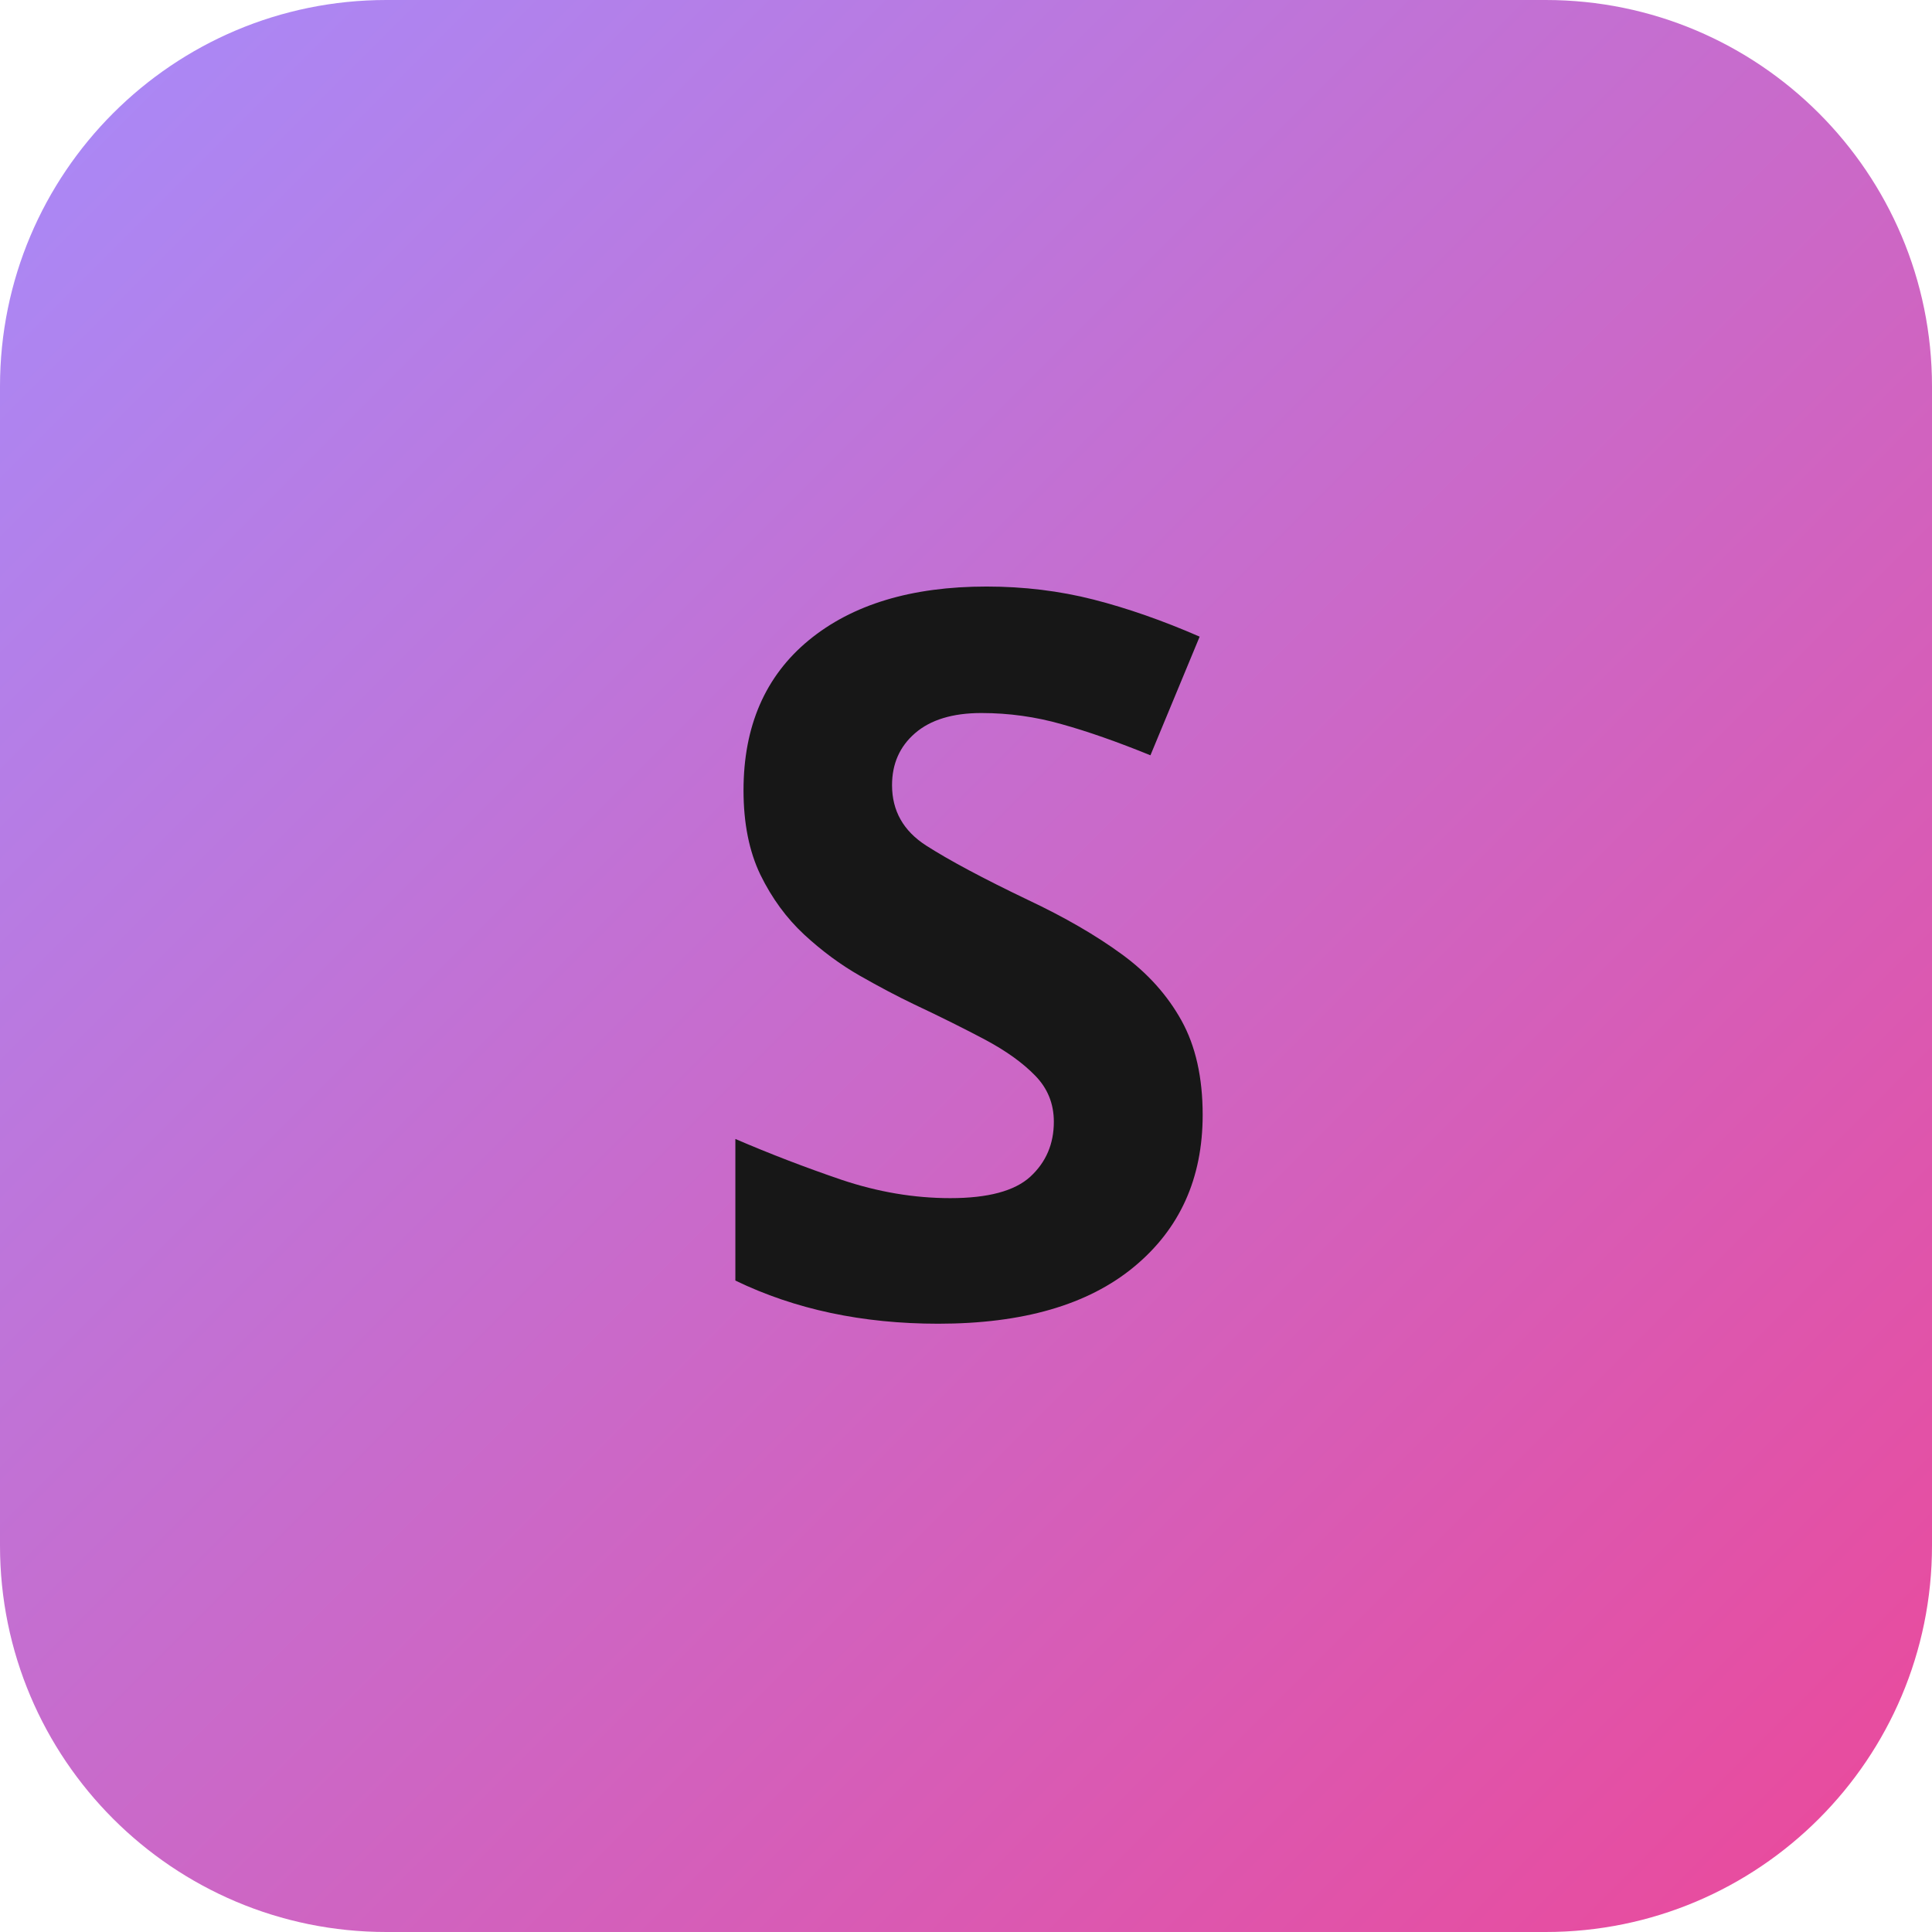
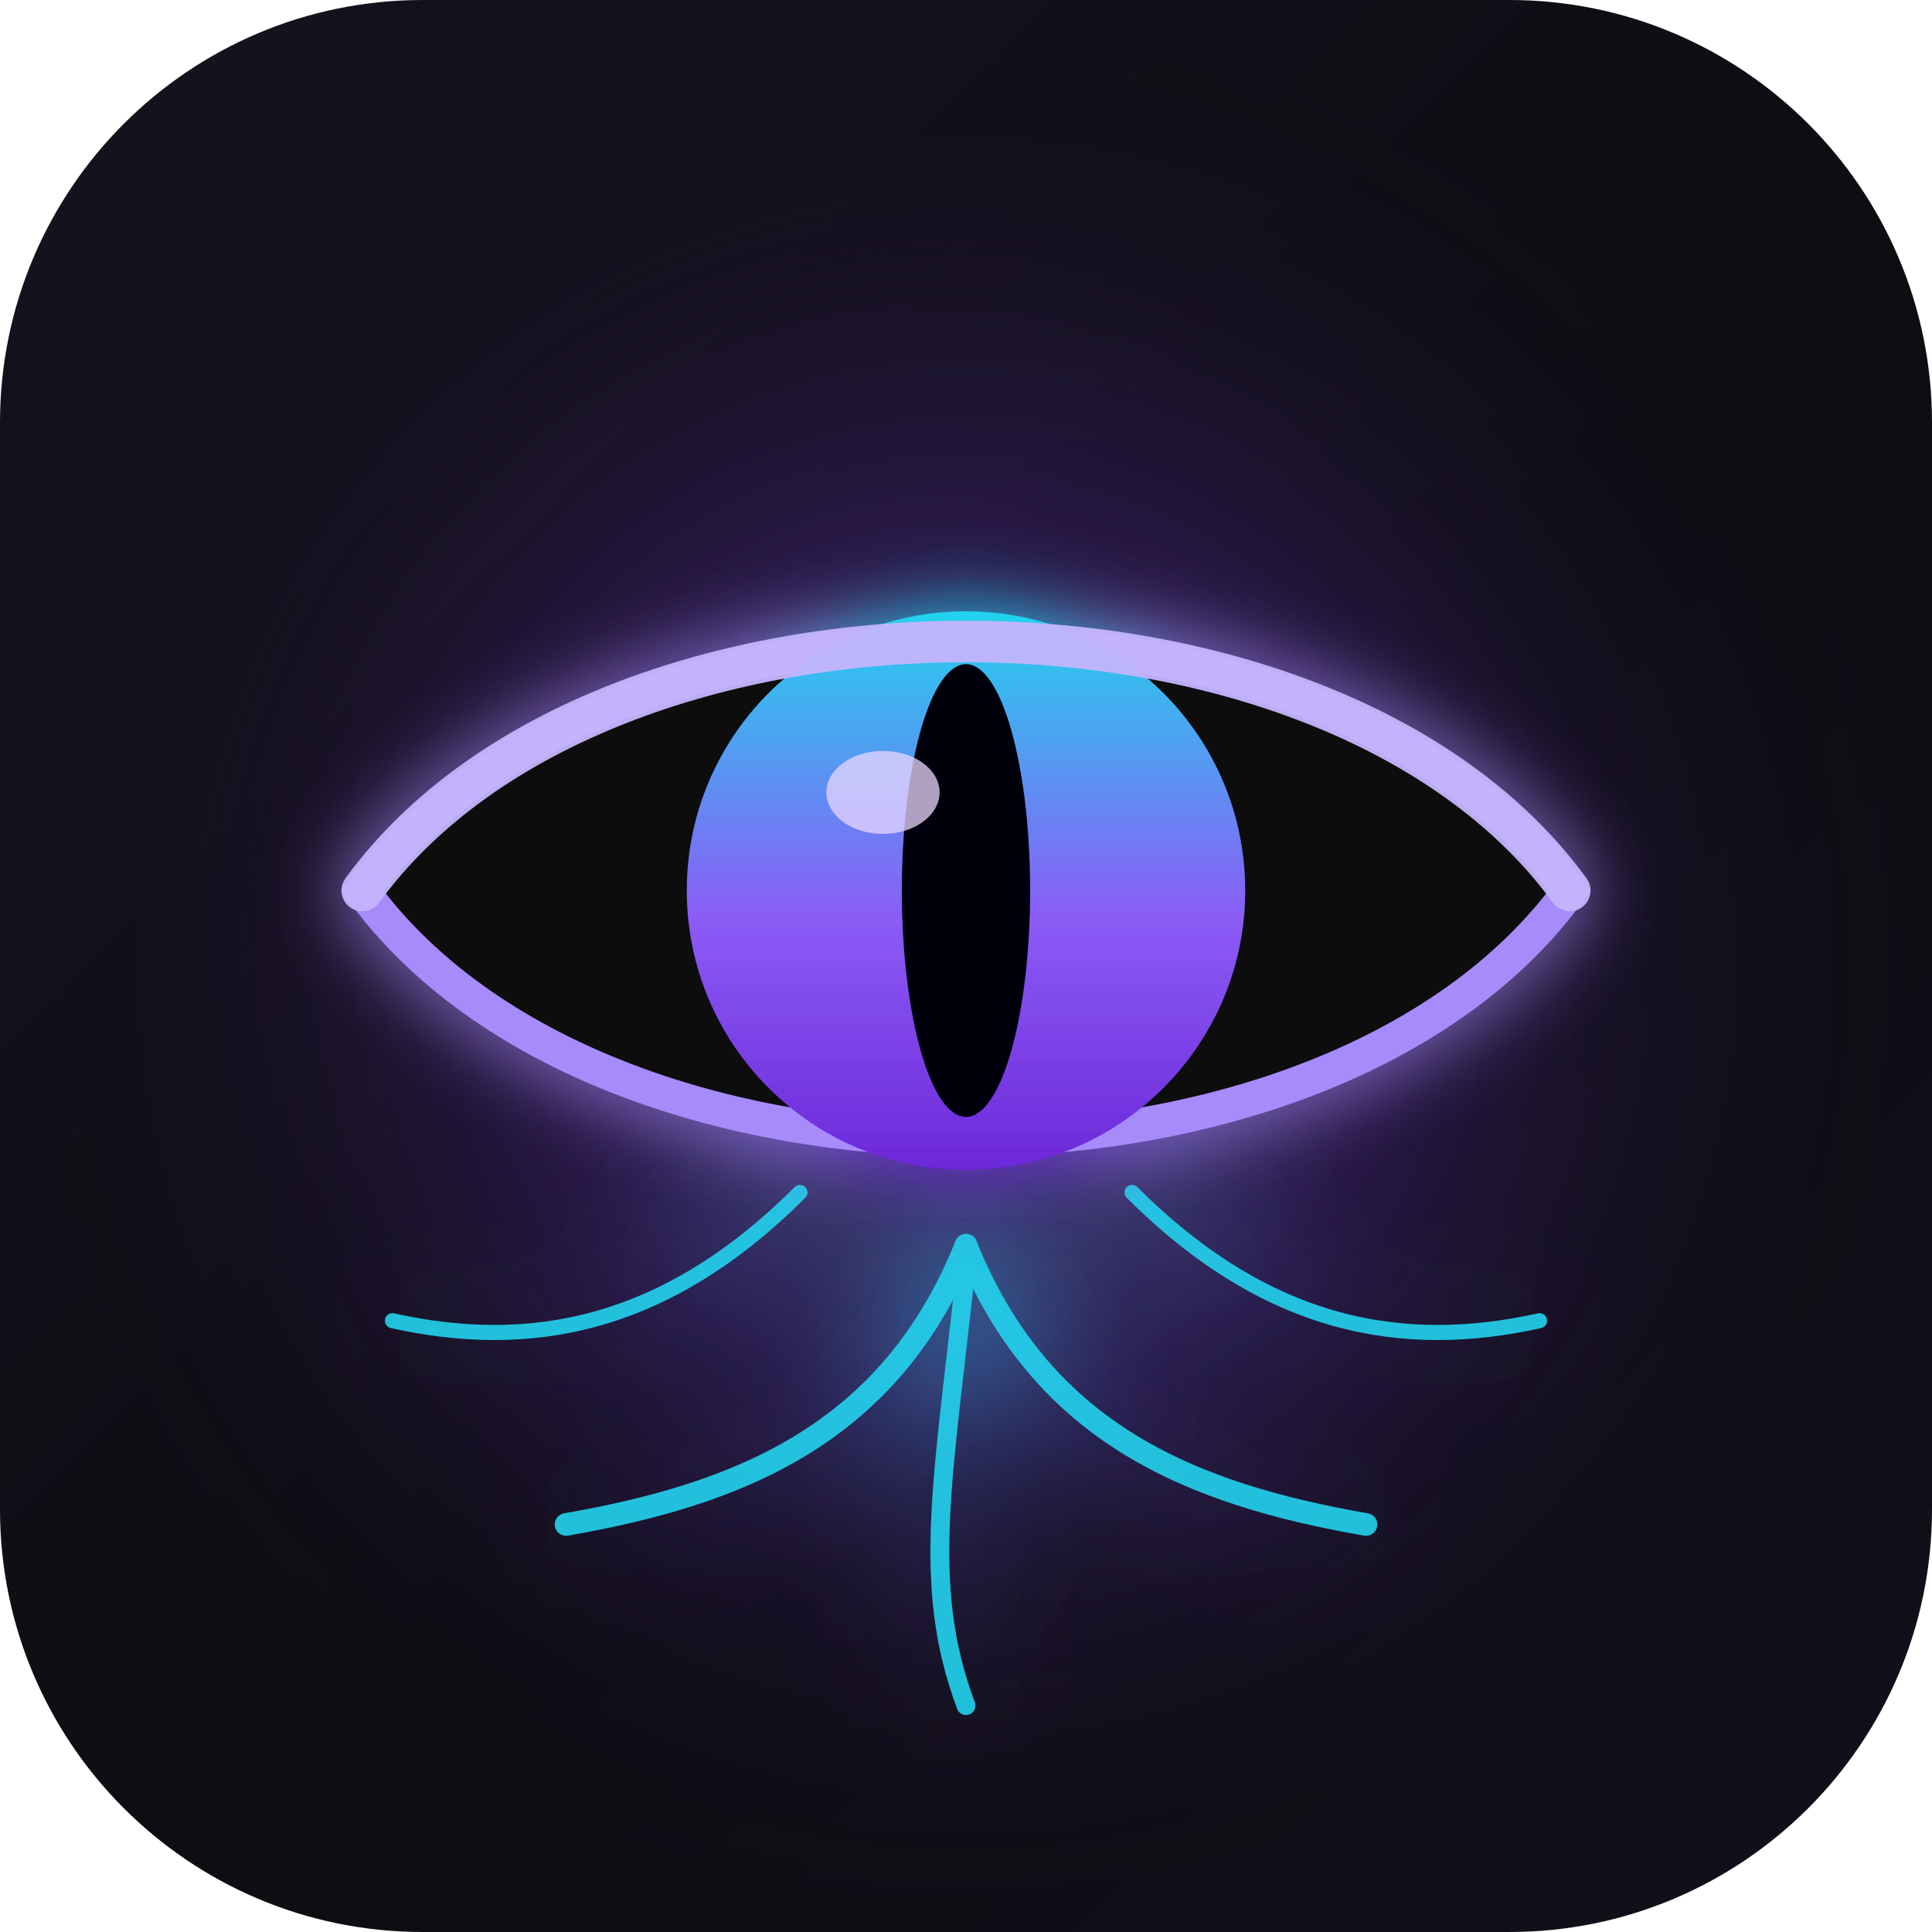
- <svg xmlns="http://www.w3.org/2000/svg" viewBox="0 0 100 100">
+ <svg xmlns="http://www.w3.org/2000/svg" viewBox="0 0 512 512" width="512" height="512">
  <defs>
-     <linearGradient id="g" x1="0%" y1="0%" x2="100%" y2="100%">
-       <stop offset="0%" stop-color="#a78bfa" />
-       <stop offset="100%" stop-color="#ec4899" />
+     <linearGradient id="plate" x1="0%" y1="0%" x2="100%" y2="100%">
+       <stop offset="0%" stop-color="#16121f" />
+       <stop offset="55%" stop-color="#0d0d12" />
+       <stop offset="100%" stop-color="#120f1a" />
    </linearGradient>
+     <radialGradient id="halo" cx="50%" cy="50%" r="50%">
+       <stop offset="0%" stop-color="#a78bfa" stop-opacity="0.55" />
+       <stop offset="45%" stop-color="#7c3aed" stop-opacity="0.22" />
+       <stop offset="100%" stop-color="#0d0d12" stop-opacity="0" />
+     </radialGradient>
+     <linearGradient id="iris" x1="0%" y1="0%" x2="0%" y2="100%">
+       <stop offset="0%" stop-color="#22d3ee" />
+       <stop offset="55%" stop-color="#8b5cf6" />
+       <stop offset="100%" stop-color="#6d28d9" />
+     </linearGradient>
+     <linearGradient id="tendril" x1="0%" y1="0%" x2="0%" y2="100%">
+       <stop offset="0%" stop-color="#22d3ee" stop-opacity="0.95" />
+       <stop offset="100%" stop-color="#7c3aed" stop-opacity="0.15" />
+     </linearGradient>
+     <filter id="glow" x="-60%" y="-60%" width="220%" height="220%">
+       <feGaussianBlur stdDeviation="10" result="b" />
+       <feMerge>
+         <feMergeNode in="b" />
+         <feMergeNode in="SourceGraphic" />
+       </feMerge>
+     </filter>
+     <filter id="softglow" x="-60%" y="-60%" width="220%" height="220%">
+       <feGaussianBlur stdDeviation="18" />
+     </filter>
  </defs>
-   <rect width="100" height="100" rx="20" fill="url(#g)" />
-   <text x="50" y="68" font-family="system-ui, sans-serif" font-size="52" font-weight="800" fill="#171717" text-anchor="middle">S</text>
+   <rect width="512" height="512" rx="112" fill="url(#plate)" />
+   <rect width="512" height="512" rx="112" fill="url(#halo)" />
+   <g stroke="url(#tendril)" fill="none" stroke-linecap="round" filter="url(#softglow)" opacity="0.85">
+     <path d="M256 330 C 236 380, 196 396, 150 404" stroke-width="13" />
+     <path d="M256 330 C 276 380, 316 396, 362 404" stroke-width="13" />
+     <path d="M256 336 C 250 392, 244 420, 256 452" stroke-width="11" />
+     <path d="M212 316 C 176 352, 140 358, 104 350" stroke-width="9" />
+     <path d="M300 316 C 336 352, 372 358, 408 350" stroke-width="9" />
+   </g>
+   <g stroke="#22d3ee" fill="none" stroke-linecap="round" opacity="0.9">
+     <path d="M256 330 C 236 380, 196 396, 150 404" stroke-width="6" />
+     <path d="M256 330 C 276 380, 316 396, 362 404" stroke-width="6" />
+     <path d="M256 336 C 250 392, 244 420, 256 452" stroke-width="5" />
+     <path d="M212 316 C 176 352, 140 358, 104 350" stroke-width="4" />
+     <path d="M300 316 C 336 352, 372 358, 408 350" stroke-width="4" />
+   </g>
+   <g filter="url(#glow)">
+     <path d="M96 236 C 160 148, 352 148, 416 236 C 352 324, 160 324, 96 236 Z" fill="#07070b" stroke="#a78bfa" stroke-width="9" />
+     <ellipse cx="256" cy="236" rx="74" ry="74" fill="url(#iris)" />
+     <ellipse cx="256" cy="236" rx="17" ry="60" fill="#05050a" />
+     <ellipse cx="234" cy="210" rx="15" ry="11" fill="#e9d5ff" opacity="0.75" />
+   </g>
+   <path d="M96 236 C 160 148, 352 148, 416 236" fill="none" stroke="#c4b5fd" stroke-width="11" stroke-linecap="round" opacity="0.95" />
</svg>
